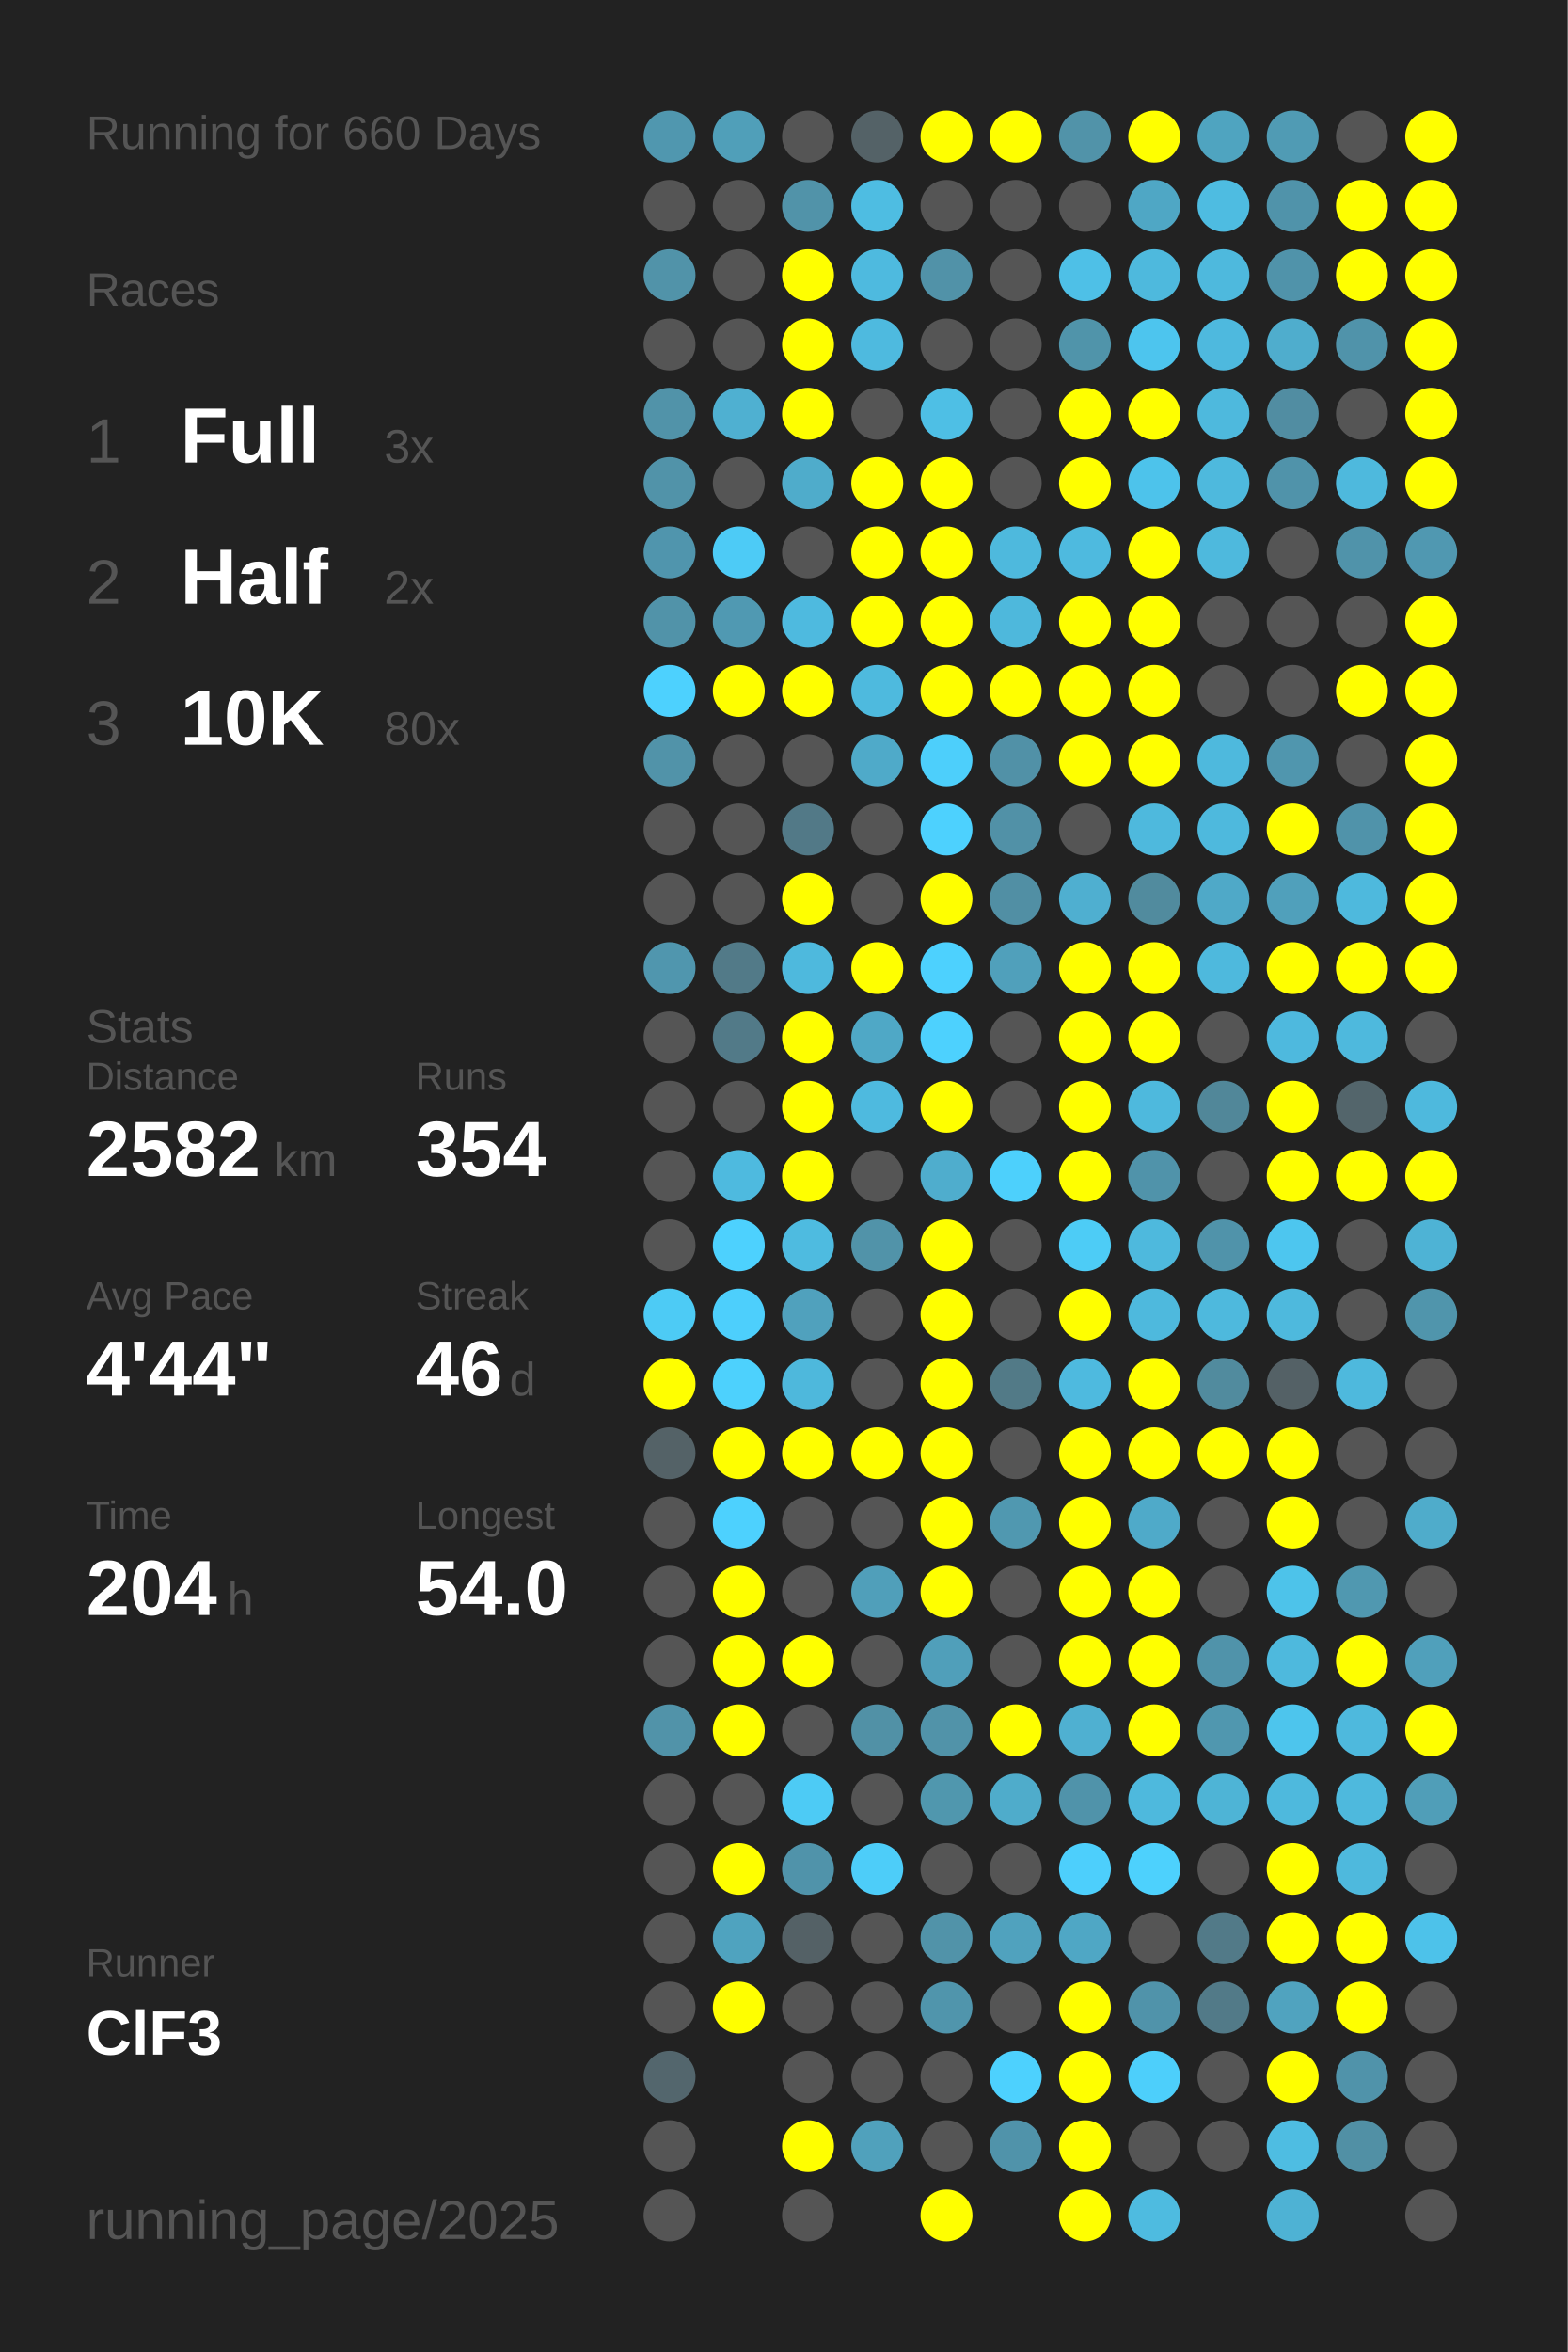
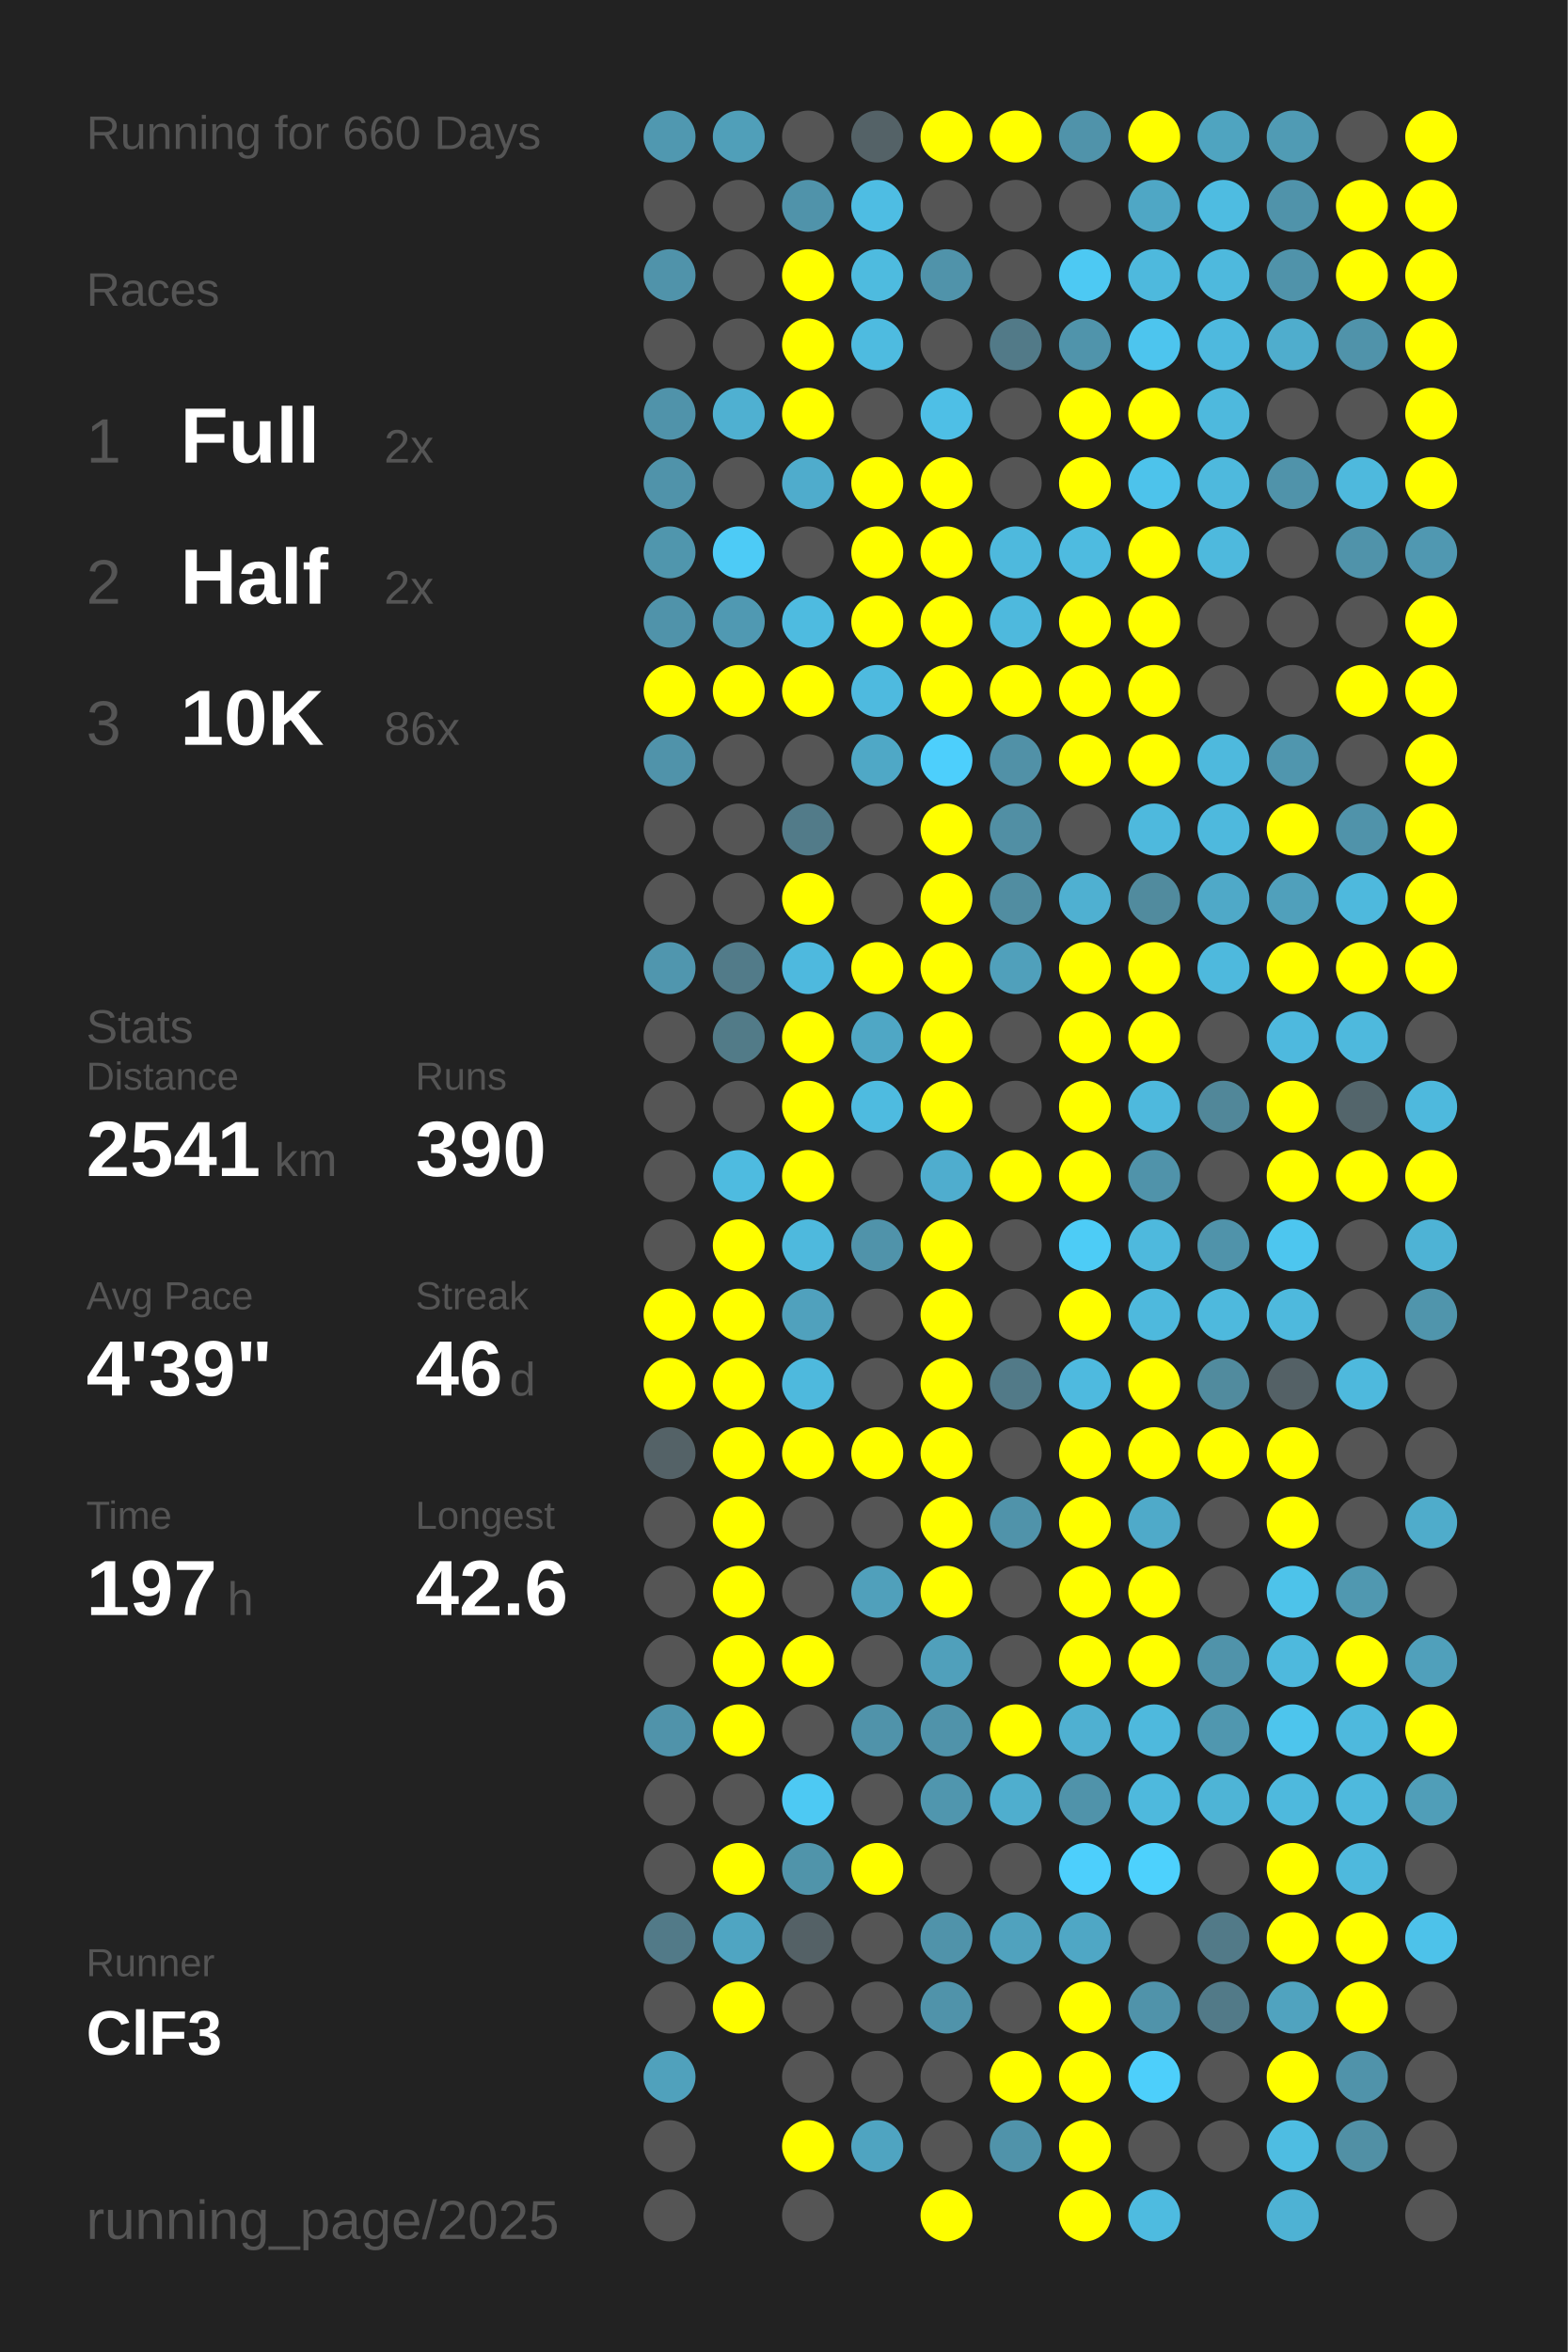
<svg xmlns="http://www.w3.org/2000/svg" baseProfile="full" height="300mm" version="1.1" viewBox="0,0,200,300" width="200mm">
  <defs />
  <rect fill="#222222" height="300" width="200" x="0" y="0" />
  <text fill="#555555" style="font-size:6px; font-family:Arial;" x="11" y="19">Running for 660 Days</text>
  <text fill="#555555" style="font-size:6px; font-family:Arial;" x="11" y="39">Races</text>
  <text fill="#555555" style="font-size:8px; font-family:Arial;" x="11" y="59">1</text>
  <text fill="#FFFFFF" style="font-size:10px; font-family:Arial; font-weight:bold;" x="23" y="59">Full</text>
-   <text fill="#555555" style="font-size:6px; font-family:Arial;" x="49" y="59">3x</text>
+   <text fill="#555555" style="font-size:6px; font-family:Arial;" x="49" y="59">2x</text>
  <text fill="#555555" style="font-size:8px; font-family:Arial;" x="11" y="77">2</text>
  <text fill="#FFFFFF" style="font-size:10px; font-family:Arial; font-weight:bold;" x="23" y="77">Half</text>
  <text fill="#555555" style="font-size:6px; font-family:Arial;" x="49" y="77">2x</text>
  <text fill="#555555" style="font-size:8px; font-family:Arial;" x="11" y="95">3</text>
  <text fill="#FFFFFF" style="font-size:10px; font-family:Arial; font-weight:bold;" x="23" y="95">10K</text>
-   <text fill="#555555" style="font-size:6px; font-family:Arial;" x="49" y="95">80x</text>
+   <text fill="#555555" style="font-size:6px; font-family:Arial;" x="49" y="95">86x</text>
  <text fill="#555555" style="font-size:6px; font-family:Arial;" x="11" y="133">Stats</text>
  <text fill="#555555" style="font-size:5px; font-family:Arial;" x="11" y="139">Distance</text>
-   <text fill="#FFFFFF" style="font-size:10px; font-family:Arial; font-weight:bold;" x="11" y="150">2582</text>
+   <text fill="#FFFFFF" style="font-size:10px; font-family:Arial; font-weight:bold;" x="11" y="150">2541</text>
  <text fill="#555555" style="font-size:6px; font-family:Arial;" x="35" y="150">km</text>
  <text fill="#555555" style="font-size:5px; font-family:Arial;" x="53" y="139">Runs</text>
-   <text fill="#FFFFFF" style="font-size:10px; font-family:Arial; font-weight:bold;" x="53" y="150">354</text>
+   <text fill="#FFFFFF" style="font-size:10px; font-family:Arial; font-weight:bold;" x="53" y="150">390</text>
  <text fill="#555555" style="font-size:5px; font-family:Arial;" x="11" y="167">Avg Pace</text>
-   <text fill="#FFFFFF" style="font-size:10px; font-family:Arial; font-weight:bold;" x="11" y="178">4'44"</text>
+   <text fill="#FFFFFF" style="font-size:10px; font-family:Arial; font-weight:bold;" x="11" y="178">4'39"</text>
  <text fill="#555555" style="font-size:5px; font-family:Arial;" x="53" y="167">Streak</text>
  <text fill="#FFFFFF" style="font-size:10px; font-family:Arial; font-weight:bold;" x="53" y="178">46</text>
  <text fill="#555555" style="font-size:6px; font-family:Arial;" x="65" y="178">d</text>
  <text fill="#555555" style="font-size:5px; font-family:Arial;" x="11" y="195">Time</text>
-   <text fill="#FFFFFF" style="font-size:10px; font-family:Arial; font-weight:bold;" x="11" y="206">204</text>
+   <text fill="#FFFFFF" style="font-size:10px; font-family:Arial; font-weight:bold;" x="11" y="206">197</text>
  <text fill="#555555" style="font-size:6px; font-family:Arial;" x="29" y="206">h</text>
  <text fill="#555555" style="font-size:5px; font-family:Arial;" x="53" y="195">Longest</text>
-   <text fill="#FFFFFF" style="font-size:10px; font-family:Arial; font-weight:bold;" x="53" y="206">54.0</text>
+   <text fill="#FFFFFF" style="font-size:10px; font-family:Arial; font-weight:bold;" x="53" y="206">42.6</text>
  <text fill="#555555" style="font-size:5px; font-family:Arial;" x="11" y="252.065">Runner</text>
  <text fill="#FFFFFF" style="font-size:8px; font-family:Arial; font-weight:bold;" x="11" y="262.065">ClF3</text>
  <text fill="#555555" style="font-size:7px; font-family:Arial;" x="11" y="285.581">running_page/2025</text>
-   <circle cx="85.417" cy="17.419" fill="#5097af" r="3.312" />
+   <circle cx="85.417" cy="17.419" fill="#5098b0" r="3.312" />
  <circle cx="85.417" cy="26.258" fill="#555555" r="3.312" />
-   <circle cx="85.417" cy="35.097" fill="#5193a9" r="3.312" />
+   <circle cx="85.417" cy="35.097" fill="#5093aa" r="3.312" />
  <circle cx="85.417" cy="43.935" fill="#555555" r="3.312" />
-   <circle cx="85.417" cy="52.774" fill="#5193a9" r="3.312" />
-   <circle cx="85.417" cy="61.613" fill="#5193a9" r="3.312" />
-   <circle cx="85.417" cy="70.452" fill="#5095ad" r="3.312" />
-   <circle cx="85.417" cy="79.29" fill="#5193a9" r="3.312" />
-   <circle cx="85.417" cy="88.129" fill="#4dd1fe" r="3.312" />
-   <circle cx="85.417" cy="96.968" fill="#5193a9" r="3.312" />
+   <circle cx="85.417" cy="52.774" fill="#5093aa" r="3.312" />
+   <circle cx="85.417" cy="61.613" fill="#5093aa" r="3.312" />
+   <circle cx="85.417" cy="70.452" fill="#5096ad" r="3.312" />
+   <circle cx="85.417" cy="79.29" fill="#5093aa" r="3.312" />
+   <circle cx="85.417" cy="88.129" fill="#FFFF00" r="3.312" />
+   <circle cx="85.417" cy="96.968" fill="#5093aa" r="3.312" />
  <circle cx="85.417" cy="105.806" fill="#555555" r="3.312" />
  <circle cx="85.417" cy="114.645" fill="#555555" r="3.312" />
  <circle cx="85.417" cy="123.484" fill="#5096ae" r="3.312" />
  <circle cx="85.417" cy="132.323" fill="#555555" r="3.312" />
  <circle cx="85.417" cy="141.161" fill="#555555" r="3.312" />
  <circle cx="85.417" cy="150" fill="#555555" r="3.312" />
  <circle cx="85.417" cy="158.839" fill="#555555" r="3.312" />
-   <circle cx="85.417" cy="167.677" fill="#4dcbf5" r="3.312" />
+   <circle cx="85.417" cy="167.677" fill="#FFFF00" r="3.312" />
  <circle cx="85.417" cy="176.516" fill="#FFFF00" r="3.312" />
  <circle cx="85.417" cy="185.355" fill="#546267" r="3.312" />
  <circle cx="85.417" cy="194.194" fill="#555555" r="3.312" />
  <circle cx="85.417" cy="203.032" fill="#555555" r="3.312" />
  <circle cx="85.417" cy="211.871" fill="#555555" r="3.312" />
-   <circle cx="85.417" cy="220.71" fill="#5193a9" r="3.312" />
+   <circle cx="85.417" cy="220.71" fill="#5093aa" r="3.312" />
  <circle cx="85.417" cy="229.548" fill="#555555" r="3.312" />
  <circle cx="85.417" cy="238.387" fill="#555555" r="3.312" />
-   <circle cx="85.417" cy="247.226" fill="#555555" r="3.312" />
+   <circle cx="85.417" cy="247.226" fill="#527a88" r="3.312" />
  <circle cx="85.417" cy="256.065" fill="#555555" r="3.312" />
-   <circle cx="85.417" cy="264.903" fill="#53666d" r="3.312" />
+   <circle cx="85.417" cy="264.903" fill="#50a1bc" r="3.312" />
  <circle cx="85.417" cy="273.742" fill="#555555" r="3.312" />
  <circle cx="85.417" cy="282.581" fill="#555555" r="3.312" />
  <circle cx="94.25" cy="17.419" fill="#509fb9" r="3.312" />
  <circle cx="94.25" cy="26.258" fill="#555555" r="3.312" />
  <circle cx="94.25" cy="35.097" fill="#555555" r="3.312" />
  <circle cx="94.25" cy="43.935" fill="#555555" r="3.312" />
  <circle cx="94.25" cy="52.774" fill="#4fb0d1" r="3.312" />
  <circle cx="94.25" cy="61.613" fill="#555555" r="3.312" />
  <circle cx="94.25" cy="70.452" fill="#4dcbf6" r="3.312" />
  <circle cx="94.25" cy="79.29" fill="#5099b2" r="3.312" />
  <circle cx="94.25" cy="88.129" fill="#FFFF00" r="3.312" />
  <circle cx="94.25" cy="96.968" fill="#555555" r="3.312" />
  <circle cx="94.25" cy="105.806" fill="#555555" r="3.312" />
  <circle cx="94.25" cy="114.645" fill="#555555" r="3.312" />
-   <circle cx="94.25" cy="123.484" fill="#527a88" r="3.312" />
-   <circle cx="94.25" cy="132.323" fill="#527a88" r="3.312" />
+   <circle cx="94.25" cy="123.484" fill="#527b89" r="3.312" />
+   <circle cx="94.25" cy="132.323" fill="#527b88" r="3.312" />
  <circle cx="94.25" cy="141.161" fill="#555555" r="3.312" />
-   <circle cx="94.25" cy="150" fill="#4ebadf" r="3.312" />
-   <circle cx="94.25" cy="158.839" fill="#4dd1fe" r="3.312" />
-   <circle cx="94.25" cy="167.677" fill="#4dcffc" r="3.312" />
-   <circle cx="94.25" cy="176.516" fill="#4dd1fd" r="3.312" />
+   <circle cx="94.25" cy="150" fill="#4ebbe0" r="3.312" />
+   <circle cx="94.25" cy="158.839" fill="#FFFF00" r="3.312" />
+   <circle cx="94.25" cy="167.677" fill="#FFFF00" r="3.312" />
+   <circle cx="94.25" cy="176.516" fill="#FFFF00" r="3.312" />
  <circle cx="94.25" cy="185.355" fill="#FFFF00" r="3.312" />
-   <circle cx="94.25" cy="194.194" fill="#4dd1fe" r="3.312" />
+   <circle cx="94.25" cy="194.194" fill="#FFFF00" r="3.312" />
  <circle cx="94.25" cy="203.032" fill="#FFFF00" r="3.312" />
  <circle cx="94.25" cy="211.871" fill="#FFFF00" r="3.312" />
  <circle cx="94.25" cy="220.71" fill="#FFFF00" r="3.312" />
  <circle cx="94.25" cy="229.548" fill="#555555" r="3.312" />
  <circle cx="94.25" cy="238.387" fill="#FFFF00" r="3.312" />
-   <circle cx="94.25" cy="247.226" fill="#4fa3bf" r="3.312" />
+   <circle cx="94.25" cy="247.226" fill="#4fa5c2" r="3.312" />
  <circle cx="94.25" cy="256.065" fill="#FFFF00" r="3.312" />
  <circle cx="103.083" cy="17.419" fill="#555555" r="3.312" />
-   <circle cx="103.083" cy="26.258" fill="#5193a9" r="3.312" />
+   <circle cx="103.083" cy="26.258" fill="#5093aa" r="3.312" />
  <circle cx="103.083" cy="35.097" fill="#FFFF00" r="3.312" />
  <circle cx="103.083" cy="43.935" fill="#FFFF00" r="3.312" />
  <circle cx="103.083" cy="52.774" fill="#FFFF00" r="3.312" />
-   <circle cx="103.083" cy="61.613" fill="#4faccb" r="3.312" />
+   <circle cx="103.083" cy="61.613" fill="#4faccc" r="3.312" />
  <circle cx="103.083" cy="70.452" fill="#555555" r="3.312" />
-   <circle cx="103.083" cy="79.29" fill="#4ebadf" r="3.312" />
+   <circle cx="103.083" cy="79.29" fill="#4ebbe0" r="3.312" />
  <circle cx="103.083" cy="88.129" fill="#FFFF00" r="3.312" />
  <circle cx="103.083" cy="96.968" fill="#555555" r="3.312" />
-   <circle cx="103.083" cy="105.806" fill="#527987" r="3.312" />
+   <circle cx="103.083" cy="105.806" fill="#527b89" r="3.312" />
  <circle cx="103.083" cy="114.645" fill="#FFFF00" r="3.312" />
-   <circle cx="103.083" cy="123.484" fill="#4eb9dd" r="3.312" />
+   <circle cx="103.083" cy="123.484" fill="#4eb9de" r="3.312" />
  <circle cx="103.083" cy="132.323" fill="#FFFF00" r="3.312" />
  <circle cx="103.083" cy="141.161" fill="#FFFF00" r="3.312" />
  <circle cx="103.083" cy="150" fill="#FFFF00" r="3.312" />
-   <circle cx="103.083" cy="158.839" fill="#4ebbe0" r="3.312" />
+   <circle cx="103.083" cy="158.839" fill="#4eb9dd" r="3.312" />
  <circle cx="103.083" cy="167.677" fill="#50a1bd" r="3.312" />
-   <circle cx="103.083" cy="176.516" fill="#4eb8dc" r="3.312" />
+   <circle cx="103.083" cy="176.516" fill="#4eb9dd" r="3.312" />
  <circle cx="103.083" cy="185.355" fill="#FFFF00" r="3.312" />
  <circle cx="103.083" cy="194.194" fill="#555555" r="3.312" />
  <circle cx="103.083" cy="203.032" fill="#555555" r="3.312" />
  <circle cx="103.083" cy="211.871" fill="#FFFF00" r="3.312" />
  <circle cx="103.083" cy="220.71" fill="#555555" r="3.312" />
-   <circle cx="103.083" cy="229.548" fill="#4dcbf5" r="3.312" />
-   <circle cx="103.083" cy="238.387" fill="#5093aa" r="3.312" />
+   <circle cx="103.083" cy="229.548" fill="#4dc9f3" r="3.312" />
+   <circle cx="103.083" cy="238.387" fill="#5094aa" r="3.312" />
  <circle cx="103.083" cy="247.226" fill="#546166" r="3.312" />
  <circle cx="103.083" cy="256.065" fill="#555555" r="3.312" />
  <circle cx="103.083" cy="264.903" fill="#555555" r="3.312" />
  <circle cx="103.083" cy="273.742" fill="#FFFF00" r="3.312" />
  <circle cx="103.083" cy="282.581" fill="#555555" r="3.312" />
  <circle cx="111.917" cy="17.419" fill="#546267" r="3.312" />
-   <circle cx="111.917" cy="26.258" fill="#4ebde2" r="3.312" />
-   <circle cx="111.917" cy="35.097" fill="#4ebadf" r="3.312" />
-   <circle cx="111.917" cy="43.935" fill="#4ebadf" r="3.312" />
+   <circle cx="111.917" cy="26.258" fill="#4ebde3" r="3.312" />
+   <circle cx="111.917" cy="35.097" fill="#4ebbdf" r="3.312" />
+   <circle cx="111.917" cy="43.935" fill="#4ebbe0" r="3.312" />
  <circle cx="111.917" cy="52.774" fill="#555555" r="3.312" />
  <circle cx="111.917" cy="61.613" fill="#FFFF00" r="3.312" />
  <circle cx="111.917" cy="70.452" fill="#FFFF00" r="3.312" />
  <circle cx="111.917" cy="79.29" fill="#FFFF00" r="3.312" />
-   <circle cx="111.917" cy="88.129" fill="#4ebade" r="3.312" />
-   <circle cx="111.917" cy="96.968" fill="#4faac9" r="3.312" />
+   <circle cx="111.917" cy="88.129" fill="#4ebadf" r="3.312" />
+   <circle cx="111.917" cy="96.968" fill="#4fa8c6" r="3.312" />
  <circle cx="111.917" cy="105.806" fill="#555555" r="3.312" />
  <circle cx="111.917" cy="114.645" fill="#555555" r="3.312" />
  <circle cx="111.917" cy="123.484" fill="#FFFF00" r="3.312" />
-   <circle cx="111.917" cy="132.323" fill="#4fa8c6" r="3.312" />
-   <circle cx="111.917" cy="141.161" fill="#4ebadf" r="3.312" />
+   <circle cx="111.917" cy="132.323" fill="#4fa7c5" r="3.312" />
+   <circle cx="111.917" cy="141.161" fill="#4ebbe0" r="3.312" />
  <circle cx="111.917" cy="150" fill="#555555" r="3.312" />
-   <circle cx="111.917" cy="158.839" fill="#5193a9" r="3.312" />
+   <circle cx="111.917" cy="158.839" fill="#5093aa" r="3.312" />
  <circle cx="111.917" cy="167.677" fill="#555555" r="3.312" />
  <circle cx="111.917" cy="176.516" fill="#555555" r="3.312" />
  <circle cx="111.917" cy="185.355" fill="#FFFF00" r="3.312" />
  <circle cx="111.917" cy="194.194" fill="#555555" r="3.312" />
-   <circle cx="111.917" cy="203.032" fill="#509fba" r="3.312" />
+   <circle cx="111.917" cy="203.032" fill="#50a0bb" r="3.312" />
  <circle cx="111.917" cy="211.871" fill="#555555" r="3.312" />
-   <circle cx="111.917" cy="220.71" fill="#5191a6" r="3.312" />
+   <circle cx="111.917" cy="220.71" fill="#5093aa" r="3.312" />
  <circle cx="111.917" cy="229.548" fill="#555555" r="3.312" />
-   <circle cx="111.917" cy="238.387" fill="#4dcdf9" r="3.312" />
+   <circle cx="111.917" cy="238.387" fill="#FFFF00" r="3.312" />
  <circle cx="111.917" cy="247.226" fill="#555555" r="3.312" />
  <circle cx="111.917" cy="256.065" fill="#555555" r="3.312" />
  <circle cx="111.917" cy="264.903" fill="#555555" r="3.312" />
-   <circle cx="111.917" cy="273.742" fill="#50a1bc" r="3.312" />
+   <circle cx="111.917" cy="273.742" fill="#4fa4c1" r="3.312" />
  <circle cx="120.75" cy="17.419" fill="#FFFF00" r="3.312" />
  <circle cx="120.75" cy="26.258" fill="#555555" r="3.312" />
-   <circle cx="120.75" cy="35.097" fill="#5192a8" r="3.312" />
+   <circle cx="120.75" cy="35.097" fill="#5093aa" r="3.312" />
  <circle cx="120.75" cy="43.935" fill="#555555" r="3.312" />
-   <circle cx="120.75" cy="52.774" fill="#4ebfe5" r="3.312" />
+   <circle cx="120.75" cy="52.774" fill="#4ebfe6" r="3.312" />
  <circle cx="120.75" cy="61.613" fill="#FFFF00" r="3.312" />
  <circle cx="120.75" cy="70.452" fill="#FFFF00" r="3.312" />
  <circle cx="120.75" cy="79.29" fill="#FFFF00" r="3.312" />
  <circle cx="120.75" cy="88.129" fill="#FFFF00" r="3.312" />
-   <circle cx="120.75" cy="96.968" fill="#4dcffb" r="3.312" />
-   <circle cx="120.75" cy="105.806" fill="#4dd1fe" r="3.312" />
+   <circle cx="120.75" cy="96.968" fill="#4dcffc" r="3.312" />
+   <circle cx="120.75" cy="105.806" fill="#FFFF00" r="3.312" />
  <circle cx="120.75" cy="114.645" fill="#FFFF00" r="3.312" />
-   <circle cx="120.75" cy="123.484" fill="#4dd1fe" r="3.312" />
-   <circle cx="120.75" cy="132.323" fill="#4dd1fe" r="3.312" />
+   <circle cx="120.75" cy="123.484" fill="#FFFF00" r="3.312" />
+   <circle cx="120.75" cy="132.323" fill="#FFFF00" r="3.312" />
  <circle cx="120.75" cy="141.161" fill="#FFFF00" r="3.312" />
-   <circle cx="120.75" cy="150" fill="#4fadcd" r="3.312" />
+   <circle cx="120.75" cy="150" fill="#4fadce" r="3.312" />
  <circle cx="120.75" cy="158.839" fill="#FFFF00" r="3.312" />
  <circle cx="120.75" cy="167.677" fill="#FFFF00" r="3.312" />
  <circle cx="120.75" cy="176.516" fill="#FFFF00" r="3.312" />
  <circle cx="120.75" cy="185.355" fill="#FFFF00" r="3.312" />
  <circle cx="120.75" cy="194.194" fill="#FFFF00" r="3.312" />
  <circle cx="120.75" cy="203.032" fill="#FFFF00" r="3.312" />
-   <circle cx="120.75" cy="211.871" fill="#509fba" r="3.312" />
-   <circle cx="120.75" cy="220.71" fill="#5193a9" r="3.312" />
-   <circle cx="120.75" cy="229.548" fill="#5097ae" r="3.312" />
+   <circle cx="120.75" cy="211.871" fill="#50a0bb" r="3.312" />
+   <circle cx="120.75" cy="220.71" fill="#5093aa" r="3.312" />
+   <circle cx="120.75" cy="229.548" fill="#5096ae" r="3.312" />
  <circle cx="120.75" cy="238.387" fill="#555555" r="3.312" />
-   <circle cx="120.75" cy="247.226" fill="#5193a9" r="3.312" />
-   <circle cx="120.75" cy="256.065" fill="#5095ac" r="3.312" />
+   <circle cx="120.75" cy="247.226" fill="#5093aa" r="3.312" />
+   <circle cx="120.75" cy="256.065" fill="#5093aa" r="3.312" />
  <circle cx="120.75" cy="264.903" fill="#555555" r="3.312" />
  <circle cx="120.75" cy="273.742" fill="#555555" r="3.312" />
  <circle cx="120.75" cy="282.581" fill="#FFFF00" r="3.312" />
  <circle cx="129.583" cy="17.419" fill="#FFFF00" r="3.312" />
  <circle cx="129.583" cy="26.258" fill="#555555" r="3.312" />
  <circle cx="129.583" cy="35.097" fill="#555555" r="3.312" />
-   <circle cx="129.583" cy="43.935" fill="#555555" r="3.312" />
+   <circle cx="129.583" cy="43.935" fill="#527a88" r="3.312" />
  <circle cx="129.583" cy="52.774" fill="#555555" r="3.312" />
  <circle cx="129.583" cy="61.613" fill="#555555" r="3.312" />
  <circle cx="129.583" cy="70.452" fill="#4eb9dd" r="3.312" />
-   <circle cx="129.583" cy="79.29" fill="#4eb8dc" r="3.312" />
+   <circle cx="129.583" cy="79.29" fill="#4eb9dd" r="3.312" />
  <circle cx="129.583" cy="88.129" fill="#FFFF00" r="3.312" />
  <circle cx="129.583" cy="96.968" fill="#5191a7" r="3.312" />
-   <circle cx="129.583" cy="105.806" fill="#5191a7" r="3.312" />
-   <circle cx="129.583" cy="114.645" fill="#518fa4" r="3.312" />
+   <circle cx="129.583" cy="105.806" fill="#518fa4" r="3.312" />
+   <circle cx="129.583" cy="114.645" fill="#518da1" r="3.312" />
  <circle cx="129.583" cy="123.484" fill="#50a0bb" r="3.312" />
  <circle cx="129.583" cy="132.323" fill="#555555" r="3.312" />
  <circle cx="129.583" cy="141.161" fill="#555555" r="3.312" />
-   <circle cx="129.583" cy="150" fill="#4dd0fc" r="3.312" />
+   <circle cx="129.583" cy="150" fill="#FFFF00" r="3.312" />
  <circle cx="129.583" cy="158.839" fill="#555555" r="3.312" />
  <circle cx="129.583" cy="167.677" fill="#555555" r="3.312" />
-   <circle cx="129.583" cy="176.516" fill="#527a87" r="3.312" />
+   <circle cx="129.583" cy="176.516" fill="#527a88" r="3.312" />
  <circle cx="129.583" cy="185.355" fill="#555555" r="3.312" />
-   <circle cx="129.583" cy="194.194" fill="#5098b0" r="3.312" />
+   <circle cx="129.583" cy="194.194" fill="#5093aa" r="3.312" />
  <circle cx="129.583" cy="203.032" fill="#555555" r="3.312" />
  <circle cx="129.583" cy="211.871" fill="#555555" r="3.312" />
  <circle cx="129.583" cy="220.71" fill="#FFFF00" r="3.312" />
-   <circle cx="129.583" cy="229.548" fill="#4faccb" r="3.312" />
+   <circle cx="129.583" cy="229.548" fill="#4faece" r="3.312" />
  <circle cx="129.583" cy="238.387" fill="#555555" r="3.312" />
  <circle cx="129.583" cy="247.226" fill="#50a2be" r="3.312" />
  <circle cx="129.583" cy="256.065" fill="#555555" r="3.312" />
-   <circle cx="129.583" cy="264.903" fill="#4dd1fe" r="3.312" />
+   <circle cx="129.583" cy="264.903" fill="#FFFF00" r="3.312" />
  <circle cx="129.583" cy="273.742" fill="#5093aa" r="3.312" />
-   <circle cx="138.417" cy="17.419" fill="#5193a9" r="3.312" />
+   <circle cx="138.417" cy="17.419" fill="#5093aa" r="3.312" />
  <circle cx="138.417" cy="26.258" fill="#555555" r="3.312" />
-   <circle cx="138.417" cy="35.097" fill="#4ec0e7" r="3.312" />
-   <circle cx="138.417" cy="43.935" fill="#5094aa" r="3.312" />
+   <circle cx="138.417" cy="35.097" fill="#4dc9f3" r="3.312" />
+   <circle cx="138.417" cy="43.935" fill="#5094ab" r="3.312" />
  <circle cx="138.417" cy="52.774" fill="#FFFF00" r="3.312" />
  <circle cx="138.417" cy="61.613" fill="#FFFF00" r="3.312" />
-   <circle cx="138.417" cy="70.452" fill="#4ebadf" r="3.312" />
+   <circle cx="138.417" cy="70.452" fill="#4ebbe0" r="3.312" />
  <circle cx="138.417" cy="79.29" fill="#FFFF00" r="3.312" />
  <circle cx="138.417" cy="88.129" fill="#FFFF00" r="3.312" />
  <circle cx="138.417" cy="96.968" fill="#FFFF00" r="3.312" />
  <circle cx="138.417" cy="105.806" fill="#555555" r="3.312" />
-   <circle cx="138.417" cy="114.645" fill="#4fafd0" r="3.312" />
+   <circle cx="138.417" cy="114.645" fill="#4fb0d1" r="3.312" />
  <circle cx="138.417" cy="123.484" fill="#FFFF00" r="3.312" />
  <circle cx="138.417" cy="132.323" fill="#FFFF00" r="3.312" />
  <circle cx="138.417" cy="141.161" fill="#FFFF00" r="3.312" />
  <circle cx="138.417" cy="150" fill="#FFFF00" r="3.312" />
  <circle cx="138.417" cy="158.839" fill="#4dccf6" r="3.312" />
  <circle cx="138.417" cy="167.677" fill="#FFFF00" r="3.312" />
  <circle cx="138.417" cy="176.516" fill="#4ebadf" r="3.312" />
  <circle cx="138.417" cy="185.355" fill="#FFFF00" r="3.312" />
  <circle cx="138.417" cy="194.194" fill="#FFFF00" r="3.312" />
  <circle cx="138.417" cy="203.032" fill="#FFFF00" r="3.312" />
  <circle cx="138.417" cy="211.871" fill="#FFFF00" r="3.312" />
  <circle cx="138.417" cy="220.71" fill="#4fb0d1" r="3.312" />
  <circle cx="138.417" cy="229.548" fill="#5093aa" r="3.312" />
  <circle cx="138.417" cy="238.387" fill="#4dcffc" r="3.312" />
  <circle cx="138.417" cy="247.226" fill="#4fa7c5" r="3.312" />
  <circle cx="138.417" cy="256.065" fill="#FFFF00" r="3.312" />
  <circle cx="138.417" cy="264.903" fill="#FFFF00" r="3.312" />
  <circle cx="138.417" cy="273.742" fill="#FFFF00" r="3.312" />
  <circle cx="138.417" cy="282.581" fill="#FFFF00" r="3.312" />
  <circle cx="147.25" cy="17.419" fill="#FFFF00" r="3.312" />
  <circle cx="147.25" cy="26.258" fill="#4fa7c5" r="3.312" />
  <circle cx="147.25" cy="35.097" fill="#4eb9dd" r="3.312" />
  <circle cx="147.25" cy="43.935" fill="#4dc5ee" r="3.312" />
  <circle cx="147.25" cy="52.774" fill="#FFFF00" r="3.312" />
  <circle cx="147.25" cy="61.613" fill="#4dc3eb" r="3.312" />
  <circle cx="147.25" cy="70.452" fill="#FFFF00" r="3.312" />
  <circle cx="147.25" cy="79.29" fill="#FFFF00" r="3.312" />
  <circle cx="147.25" cy="88.129" fill="#FFFF00" r="3.312" />
  <circle cx="147.25" cy="96.968" fill="#FFFF00" r="3.312" />
  <circle cx="147.25" cy="105.806" fill="#4eb9dd" r="3.312" />
  <circle cx="147.25" cy="114.645" fill="#518b9e" r="3.312" />
  <circle cx="147.25" cy="123.484" fill="#FFFF00" r="3.312" />
  <circle cx="147.25" cy="132.323" fill="#FFFF00" r="3.312" />
  <circle cx="147.25" cy="141.161" fill="#4eb9dd" r="3.312" />
  <circle cx="147.25" cy="150" fill="#5093aa" r="3.312" />
  <circle cx="147.25" cy="158.839" fill="#4eb9dd" r="3.312" />
  <circle cx="147.25" cy="167.677" fill="#4eb9dd" r="3.312" />
  <circle cx="147.25" cy="176.516" fill="#FFFF00" r="3.312" />
  <circle cx="147.25" cy="185.355" fill="#FFFF00" r="3.312" />
  <circle cx="147.25" cy="194.194" fill="#4faac9" r="3.312" />
  <circle cx="147.25" cy="203.032" fill="#FFFF00" r="3.312" />
  <circle cx="147.25" cy="211.871" fill="#FFFF00" r="3.312" />
-   <circle cx="147.25" cy="220.71" fill="#FFFF00" r="3.312" />
+   <circle cx="147.25" cy="220.71" fill="#4eb9dd" r="3.312" />
  <circle cx="147.25" cy="229.548" fill="#4eb9dd" r="3.312" />
  <circle cx="147.25" cy="238.387" fill="#4dd1fd" r="3.312" />
  <circle cx="147.25" cy="247.226" fill="#555555" r="3.312" />
  <circle cx="147.25" cy="256.065" fill="#5093aa" r="3.312" />
  <circle cx="147.25" cy="264.903" fill="#4dcffb" r="3.312" />
  <circle cx="147.25" cy="273.742" fill="#555555" r="3.312" />
  <circle cx="147.25" cy="282.581" fill="#4ebbe0" r="3.312" />
  <circle cx="156.083" cy="17.419" fill="#4fa4c0" r="3.312" />
  <circle cx="156.083" cy="26.258" fill="#4ebce1" r="3.312" />
  <circle cx="156.083" cy="35.097" fill="#4eb9dd" r="3.312" />
  <circle cx="156.083" cy="43.935" fill="#4eb9de" r="3.312" />
  <circle cx="156.083" cy="52.774" fill="#4eb9dd" r="3.312" />
  <circle cx="156.083" cy="61.613" fill="#4eb9dd" r="3.312" />
  <circle cx="156.083" cy="70.452" fill="#4eb9dd" r="3.312" />
  <circle cx="156.083" cy="79.29" fill="#555555" r="3.312" />
  <circle cx="156.083" cy="88.129" fill="#555555" r="3.312" />
  <circle cx="156.083" cy="96.968" fill="#4eb9dd" r="3.312" />
  <circle cx="156.083" cy="105.806" fill="#4eb9dd" r="3.312" />
  <circle cx="156.083" cy="114.645" fill="#4fa9c8" r="3.312" />
  <circle cx="156.083" cy="123.484" fill="#4eb9dd" r="3.312" />
  <circle cx="156.083" cy="132.323" fill="#555555" r="3.312" />
  <circle cx="156.083" cy="141.161" fill="#518799" r="3.312" />
  <circle cx="156.083" cy="150" fill="#555555" r="3.312" />
  <circle cx="156.083" cy="158.839" fill="#5093aa" r="3.312" />
  <circle cx="156.083" cy="167.677" fill="#4eb9dd" r="3.312" />
  <circle cx="156.083" cy="176.516" fill="#518b9e" r="3.312" />
  <circle cx="156.083" cy="185.355" fill="#FFFF00" r="3.312" />
  <circle cx="156.083" cy="194.194" fill="#555555" r="3.312" />
  <circle cx="156.083" cy="203.032" fill="#555555" r="3.312" />
  <circle cx="156.083" cy="211.871" fill="#5093aa" r="3.312" />
  <circle cx="156.083" cy="220.71" fill="#5097af" r="3.312" />
  <circle cx="156.083" cy="229.548" fill="#4eb4d6" r="3.312" />
  <circle cx="156.083" cy="238.387" fill="#555555" r="3.312" />
  <circle cx="156.083" cy="247.226" fill="#527a88" r="3.312" />
  <circle cx="156.083" cy="256.065" fill="#527a88" r="3.312" />
  <circle cx="156.083" cy="264.903" fill="#555555" r="3.312" />
  <circle cx="156.083" cy="273.742" fill="#555555" r="3.312" />
  <circle cx="164.917" cy="17.419" fill="#509bb4" r="3.312" />
  <circle cx="164.917" cy="26.258" fill="#5093aa" r="3.312" />
  <circle cx="164.917" cy="35.097" fill="#5093aa" r="3.312" />
  <circle cx="164.917" cy="43.935" fill="#4fadcd" r="3.312" />
-   <circle cx="164.917" cy="52.774" fill="#518da2" r="3.312" />
+   <circle cx="164.917" cy="52.774" fill="#555555" r="3.312" />
  <circle cx="164.917" cy="61.613" fill="#5093aa" r="3.312" />
  <circle cx="164.917" cy="70.452" fill="#555555" r="3.312" />
  <circle cx="164.917" cy="79.29" fill="#555555" r="3.312" />
  <circle cx="164.917" cy="88.129" fill="#555555" r="3.312" />
  <circle cx="164.917" cy="96.968" fill="#5096ae" r="3.312" />
  <circle cx="164.917" cy="105.806" fill="#FFFF00" r="3.312" />
  <circle cx="164.917" cy="114.645" fill="#50a0bb" r="3.312" />
  <circle cx="164.917" cy="123.484" fill="#FFFF00" r="3.312" />
  <circle cx="164.917" cy="132.323" fill="#4eb9de" r="3.312" />
  <circle cx="164.917" cy="141.161" fill="#FFFF00" r="3.312" />
  <circle cx="164.917" cy="150" fill="#FFFF00" r="3.312" />
  <circle cx="164.917" cy="158.839" fill="#4dc6ef" r="3.312" />
  <circle cx="164.917" cy="167.677" fill="#4eb9dd" r="3.312" />
  <circle cx="164.917" cy="176.516" fill="#546166" r="3.312" />
  <circle cx="164.917" cy="185.355" fill="#FFFF00" r="3.312" />
  <circle cx="164.917" cy="194.194" fill="#FFFF00" r="3.312" />
  <circle cx="164.917" cy="203.032" fill="#4dc3ea" r="3.312" />
  <circle cx="164.917" cy="211.871" fill="#4eb9dd" r="3.312" />
  <circle cx="164.917" cy="220.71" fill="#4dc5ed" r="3.312" />
  <circle cx="164.917" cy="229.548" fill="#4eb9dd" r="3.312" />
  <circle cx="164.917" cy="238.387" fill="#FFFF00" r="3.312" />
  <circle cx="164.917" cy="247.226" fill="#FFFF00" r="3.312" />
  <circle cx="164.917" cy="256.065" fill="#50a3bf" r="3.312" />
  <circle cx="164.917" cy="264.903" fill="#FFFF00" r="3.312" />
  <circle cx="164.917" cy="273.742" fill="#4ebde2" r="3.312" />
  <circle cx="164.917" cy="282.581" fill="#4eb2d4" r="3.312" />
  <circle cx="173.75" cy="17.419" fill="#555555" r="3.312" />
  <circle cx="173.75" cy="26.258" fill="#FFFF00" r="3.312" />
  <circle cx="173.75" cy="35.097" fill="#FFFF00" r="3.312" />
  <circle cx="173.75" cy="43.935" fill="#5093aa" r="3.312" />
  <circle cx="173.75" cy="52.774" fill="#555555" r="3.312" />
  <circle cx="173.75" cy="61.613" fill="#4eb9dd" r="3.312" />
  <circle cx="173.75" cy="70.452" fill="#5093aa" r="3.312" />
  <circle cx="173.75" cy="79.29" fill="#555555" r="3.312" />
  <circle cx="173.75" cy="88.129" fill="#FFFF00" r="3.312" />
  <circle cx="173.75" cy="96.968" fill="#555555" r="3.312" />
  <circle cx="173.75" cy="105.806" fill="#5093aa" r="3.312" />
  <circle cx="173.75" cy="114.645" fill="#4eb9dd" r="3.312" />
  <circle cx="173.75" cy="123.484" fill="#FFFF00" r="3.312" />
  <circle cx="173.75" cy="132.323" fill="#4eb9dd" r="3.312" />
  <circle cx="173.75" cy="141.161" fill="#53656b" r="3.312" />
  <circle cx="173.75" cy="150" fill="#FFFF00" r="3.312" />
  <circle cx="173.75" cy="158.839" fill="#555555" r="3.312" />
  <circle cx="173.75" cy="167.677" fill="#555555" r="3.312" />
  <circle cx="173.75" cy="176.516" fill="#4eb9dd" r="3.312" />
  <circle cx="173.75" cy="185.355" fill="#555555" r="3.312" />
  <circle cx="173.75" cy="194.194" fill="#555555" r="3.312" />
  <circle cx="173.75" cy="203.032" fill="#5098b0" r="3.312" />
  <circle cx="173.75" cy="211.871" fill="#FFFF00" r="3.312" />
  <circle cx="173.75" cy="220.71" fill="#4eb9dd" r="3.312" />
  <circle cx="173.75" cy="229.548" fill="#4eb9dd" r="3.312" />
  <circle cx="173.75" cy="238.387" fill="#4eb9dd" r="3.312" />
  <circle cx="173.75" cy="247.226" fill="#FFFF00" r="3.312" />
  <circle cx="173.75" cy="256.065" fill="#FFFF00" r="3.312" />
  <circle cx="173.75" cy="264.903" fill="#5093aa" r="3.312" />
  <circle cx="173.75" cy="273.742" fill="#5190a5" r="3.312" />
  <circle cx="182.583" cy="17.419" fill="#FFFF00" r="3.312" />
  <circle cx="182.583" cy="26.258" fill="#FFFF00" r="3.312" />
  <circle cx="182.583" cy="35.097" fill="#FFFF00" r="3.312" />
  <circle cx="182.583" cy="43.935" fill="#FFFF00" r="3.312" />
  <circle cx="182.583" cy="52.774" fill="#FFFF00" r="3.312" />
  <circle cx="182.583" cy="61.613" fill="#FFFF00" r="3.312" />
  <circle cx="182.583" cy="70.452" fill="#5098b1" r="3.312" />
  <circle cx="182.583" cy="79.29" fill="#FFFF00" r="3.312" />
  <circle cx="182.583" cy="88.129" fill="#FFFF00" r="3.312" />
  <circle cx="182.583" cy="96.968" fill="#FFFF00" r="3.312" />
  <circle cx="182.583" cy="105.806" fill="#FFFF00" r="3.312" />
  <circle cx="182.583" cy="114.645" fill="#FFFF00" r="3.312" />
  <circle cx="182.583" cy="123.484" fill="#FFFF00" r="3.312" />
  <circle cx="182.583" cy="132.323" fill="#555555" r="3.312" />
  <circle cx="182.583" cy="141.161" fill="#4eb9dd" r="3.312" />
  <circle cx="182.583" cy="150" fill="#FFFF00" r="3.312" />
  <circle cx="182.583" cy="158.839" fill="#4eb3d5" r="3.312" />
  <circle cx="182.583" cy="167.677" fill="#5095ac" r="3.312" />
  <circle cx="182.583" cy="176.516" fill="#555555" r="3.312" />
  <circle cx="182.583" cy="185.355" fill="#555555" r="3.312" />
  <circle cx="182.583" cy="194.194" fill="#4faccb" r="3.312" />
  <circle cx="182.583" cy="203.032" fill="#555555" r="3.312" />
  <circle cx="182.583" cy="211.871" fill="#50a0bb" r="3.312" />
  <circle cx="182.583" cy="220.71" fill="#FFFF00" r="3.312" />
  <circle cx="182.583" cy="229.548" fill="#509eb8" r="3.312" />
  <circle cx="182.583" cy="238.387" fill="#555555" r="3.312" />
  <circle cx="182.583" cy="247.226" fill="#4dc2ea" r="3.312" />
  <circle cx="182.583" cy="256.065" fill="#555555" r="3.312" />
  <circle cx="182.583" cy="264.903" fill="#555555" r="3.312" />
  <circle cx="182.583" cy="273.742" fill="#555555" r="3.312" />
  <circle cx="182.583" cy="282.581" fill="#555555" r="3.312" />
</svg>
